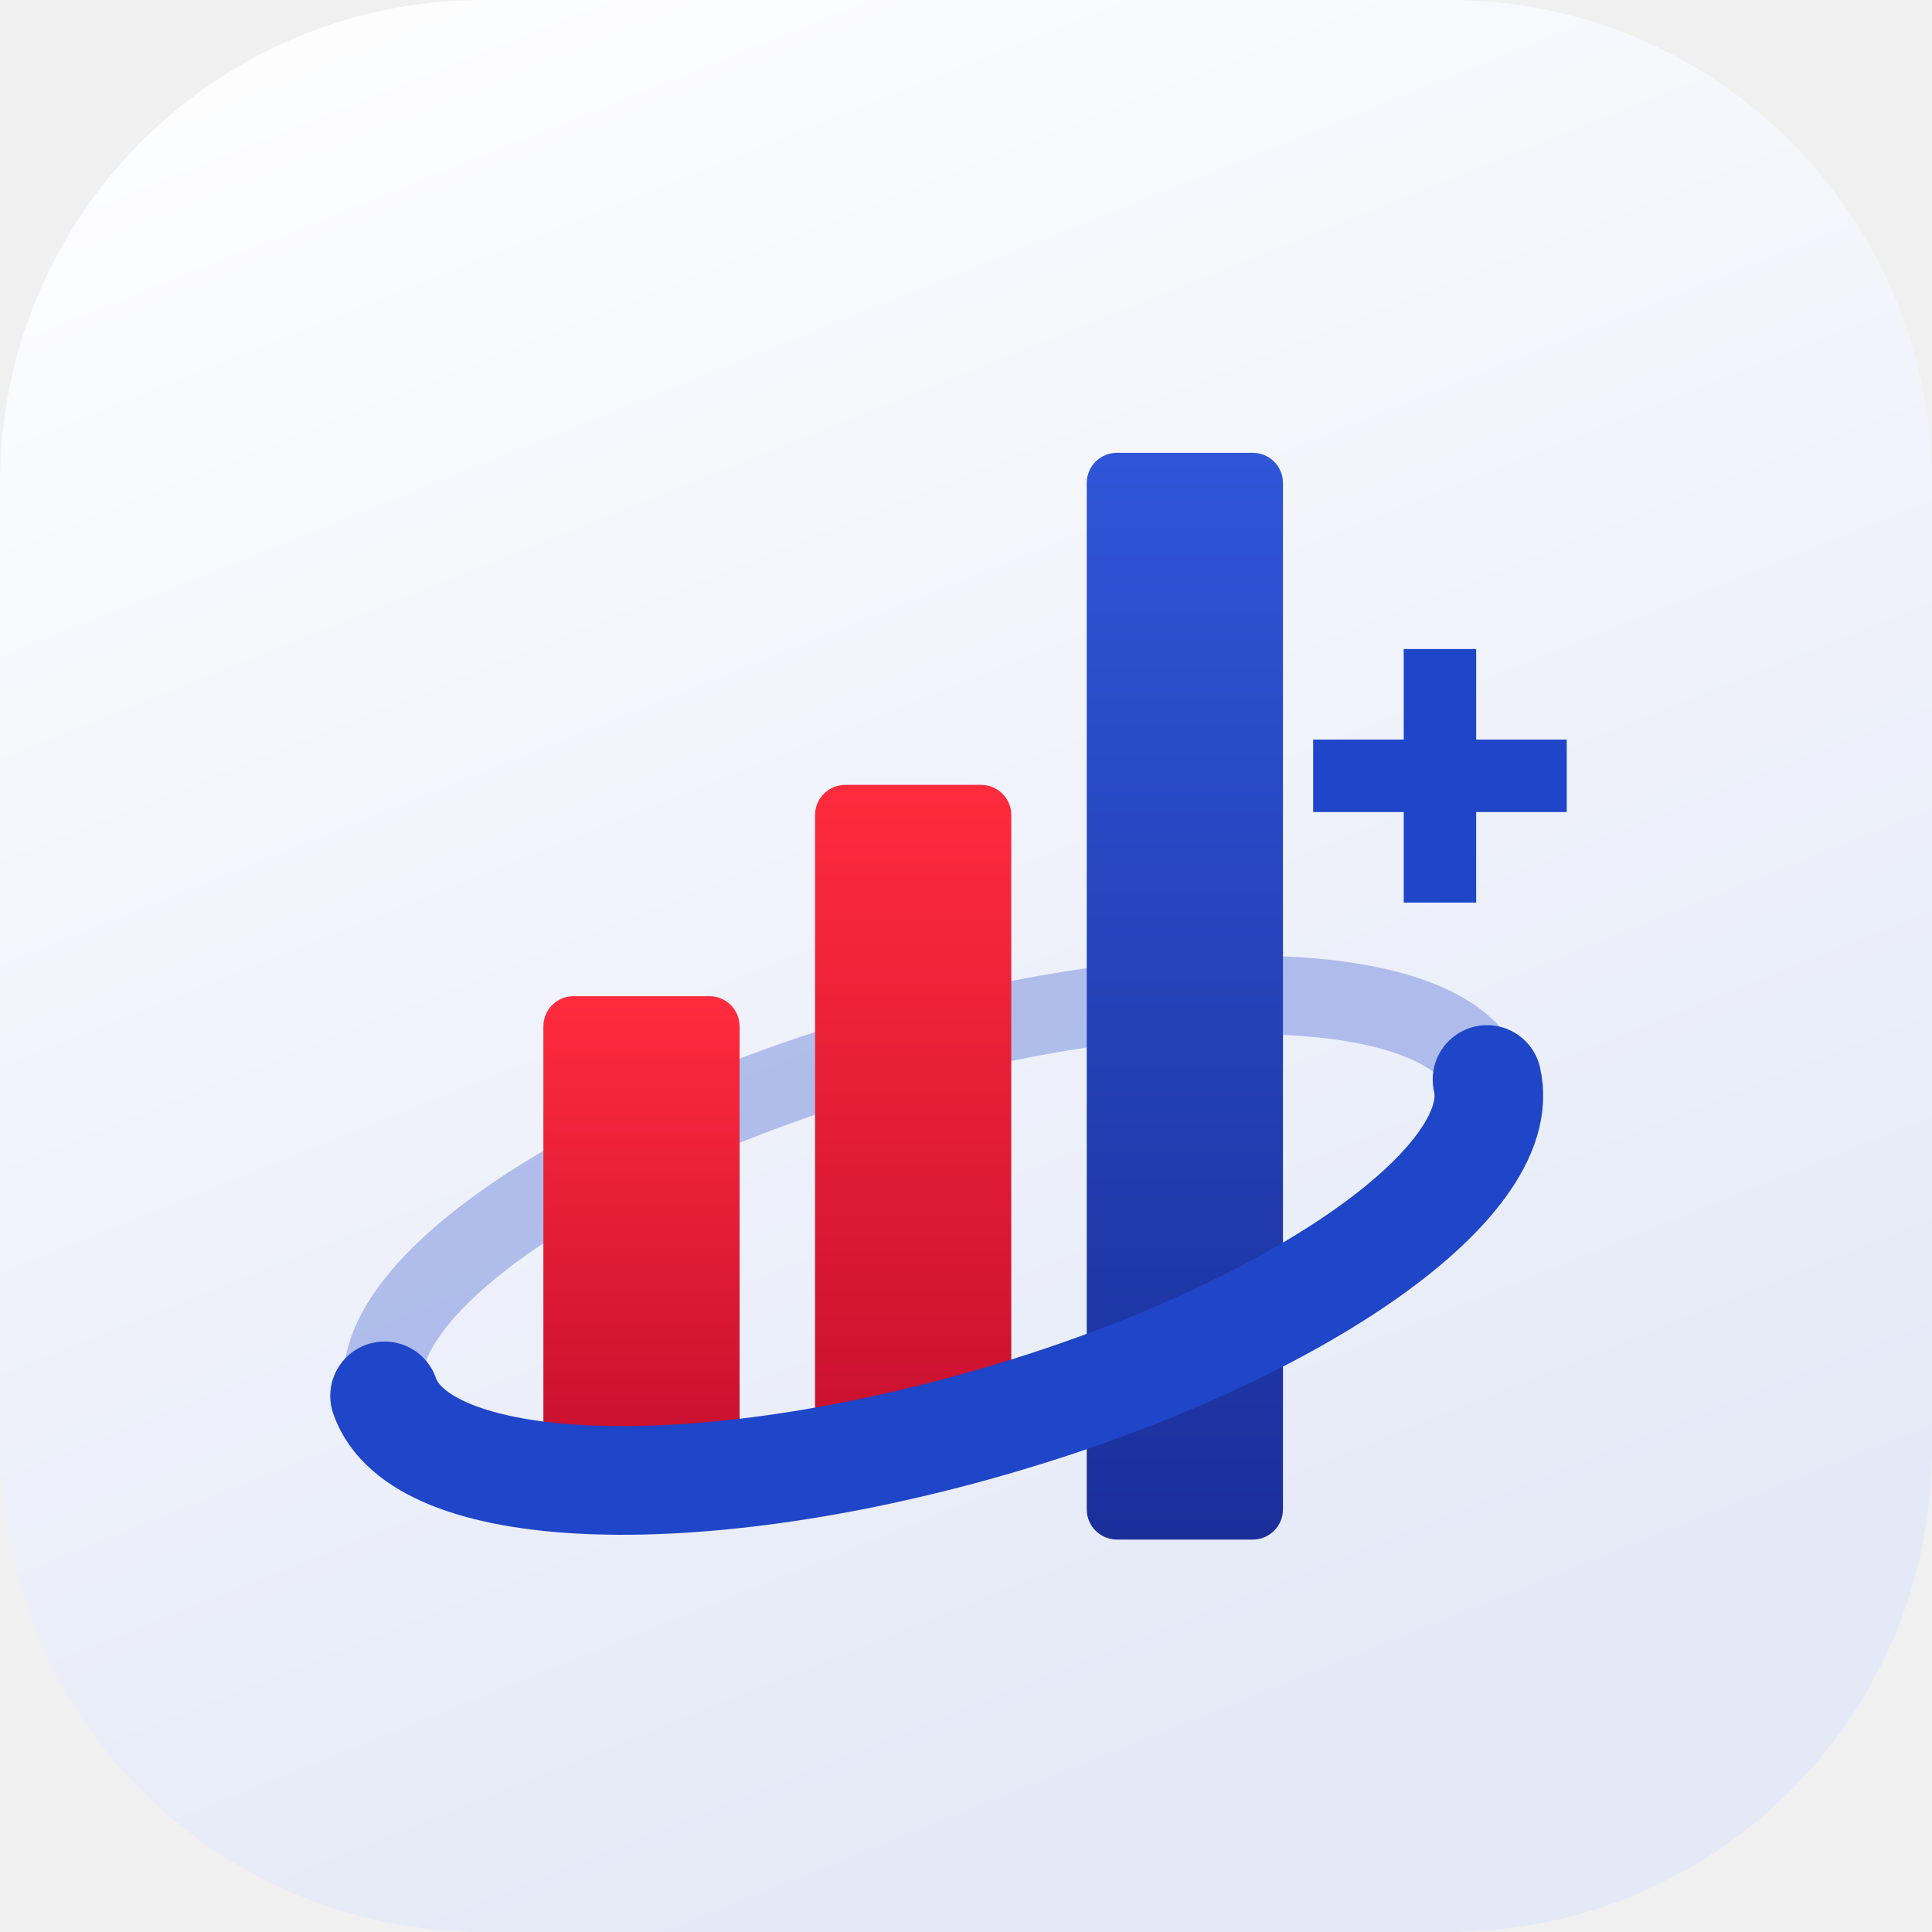
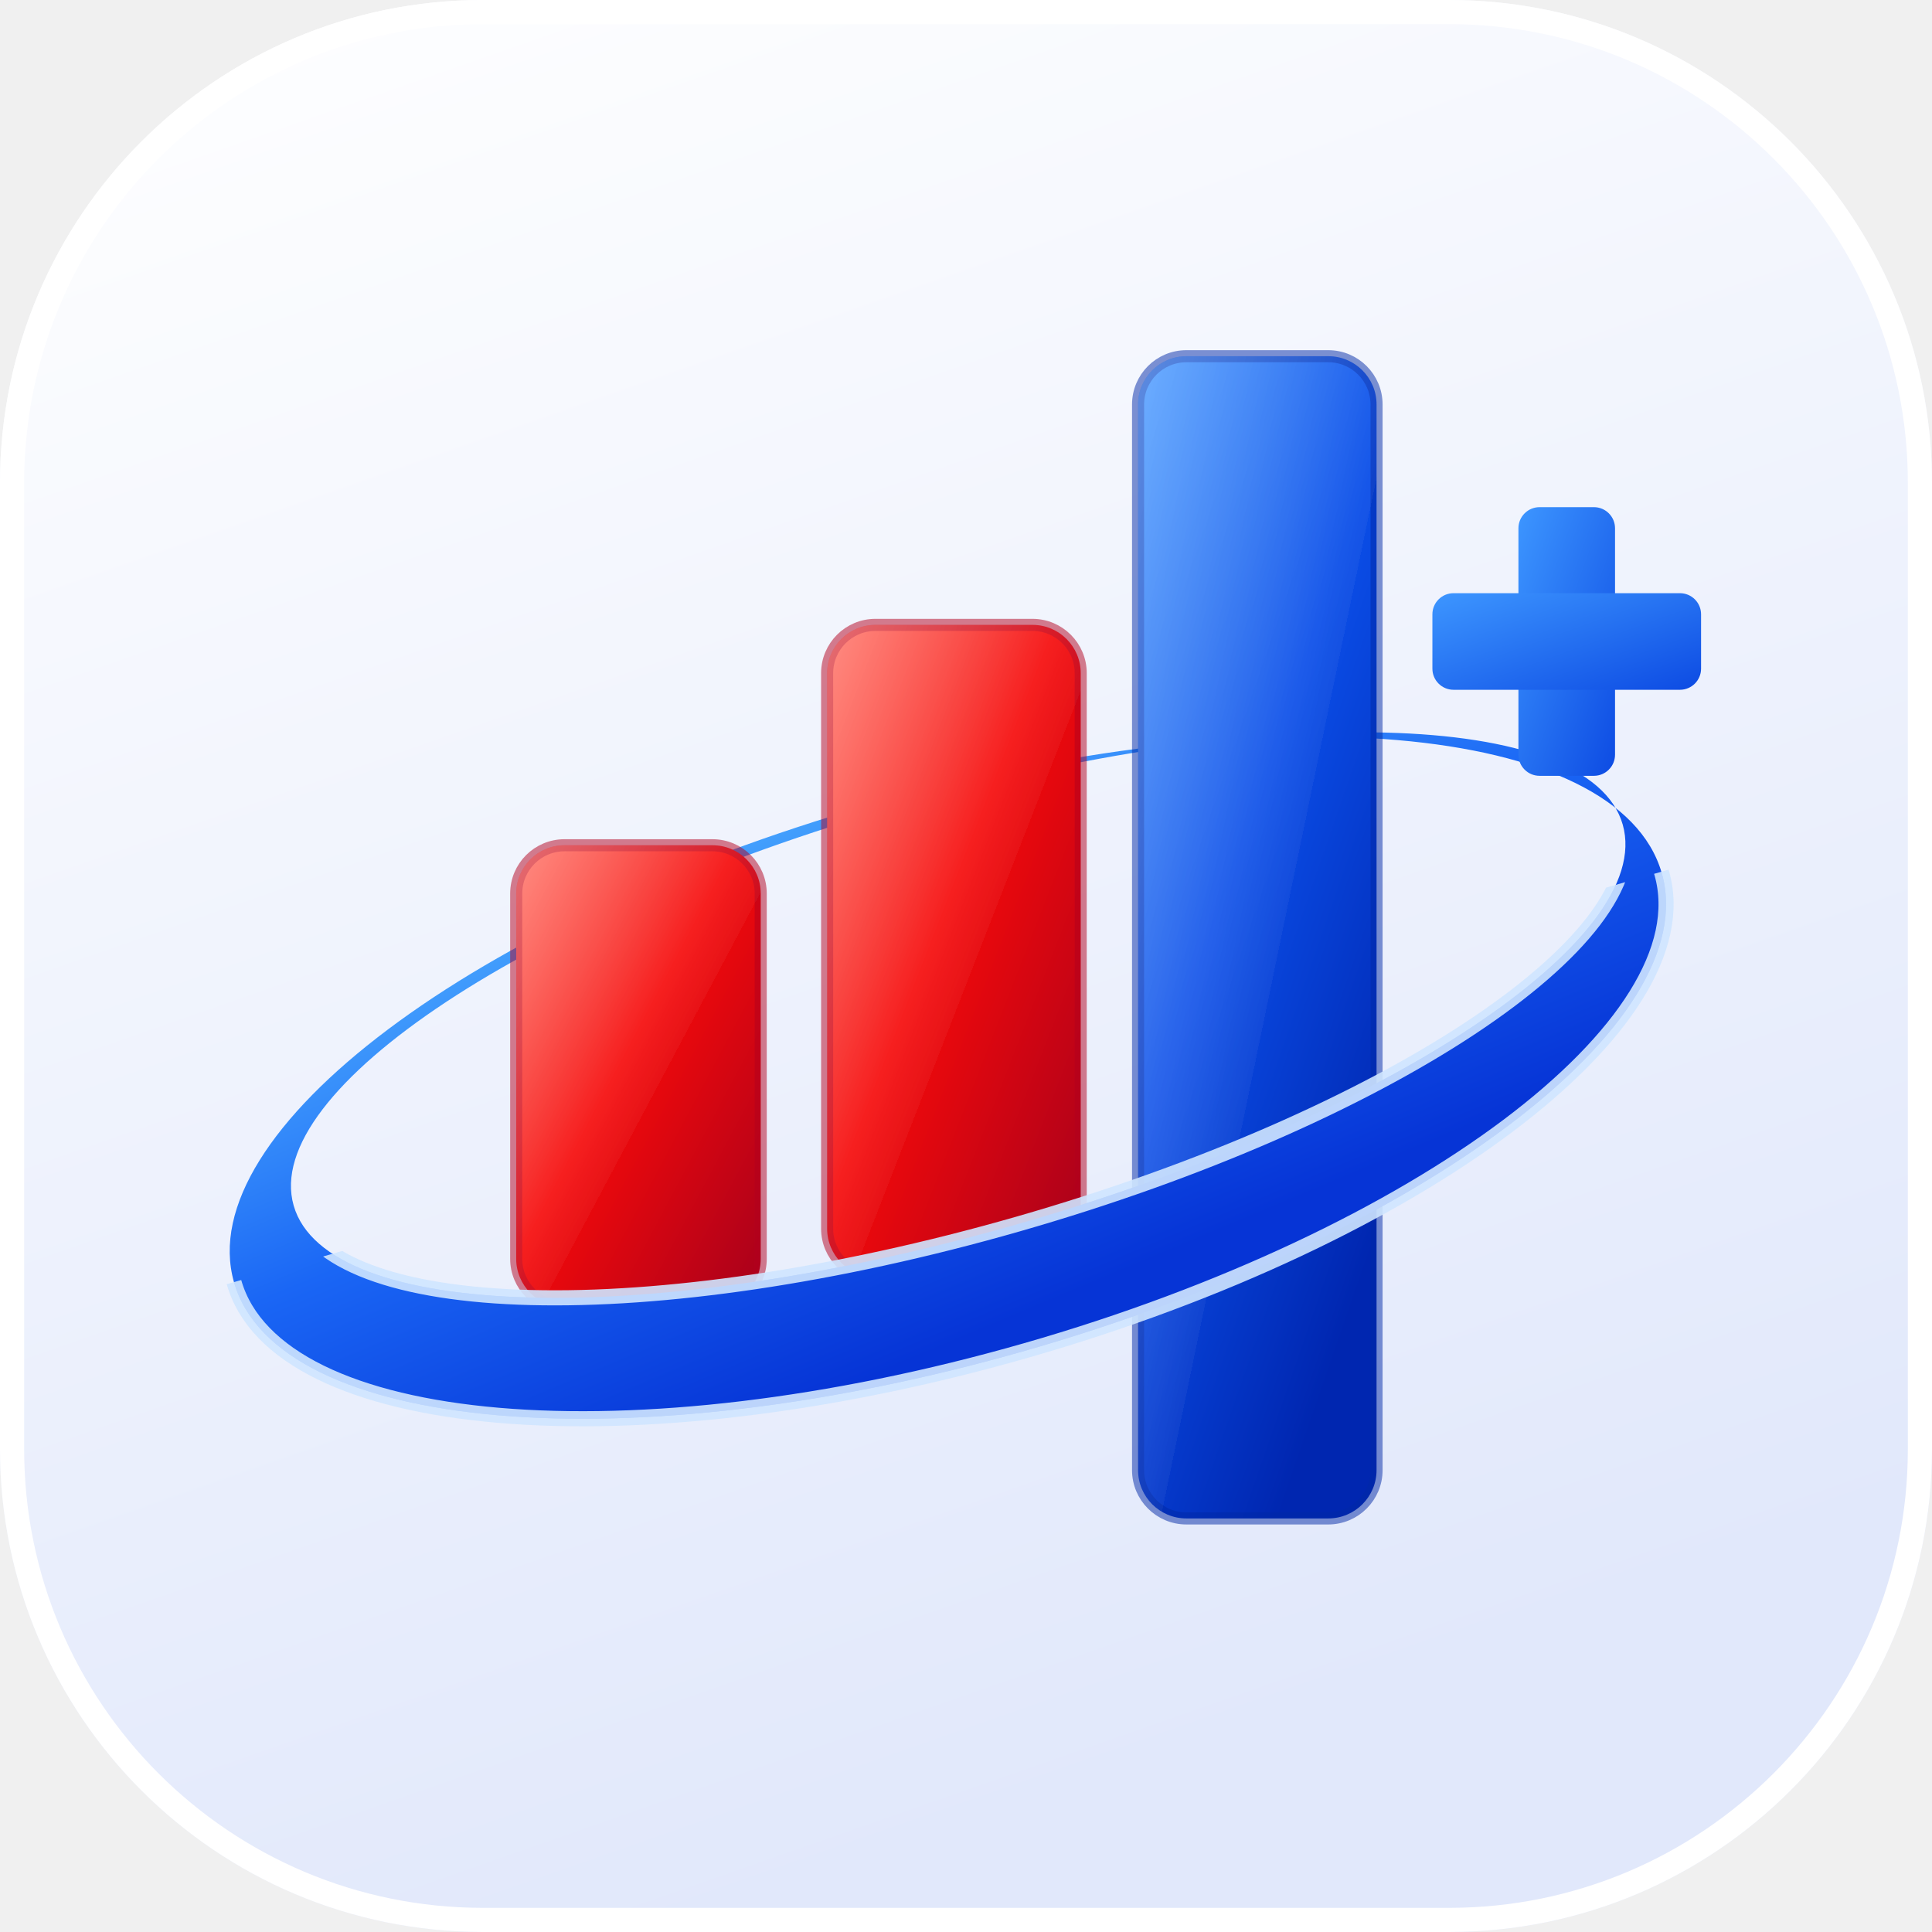
<svg xmlns="http://www.w3.org/2000/svg" viewBox="0 0 64 64">
  <defs>
-     <linearGradient id="t" x1="0" y1="0" x2="0.4" y2="1">
+     <linearGradient id="tile" x1="0" y1="0" x2="0.35" y2="1">
      <stop offset="0" stop-color="#FFFFFF" />
-       <stop offset="1" stop-color="#E4E9F7" />
+       <stop offset="1" stop-color="#E1E8FB" />
    </linearGradient>
-     <linearGradient id="r" x1="0" y1="0" x2="0" y2="1">
-       <stop offset="0" stop-color="#FF2B3D" />
-       <stop offset="1" stop-color="#C8102E" />
+     <linearGradient id="red" x1="0" y1="0" x2="1" y2="1">
+       <stop offset="0" stop-color="#FF5C4D" />
+       <stop offset="0.45" stop-color="#F50A0A" />
+       <stop offset="1" stop-color="#A6001C" />
    </linearGradient>
-     <linearGradient id="b" x1="0" y1="0" x2="0" y2="1">
-       <stop offset="0" stop-color="#2F55D8" />
-       <stop offset="1" stop-color="#1A2F9A" />
+     <linearGradient id="blue" x1="0" y1="0" x2="0.6" y2="1">
+       <stop offset="0" stop-color="#2F8CFF" />
+       <stop offset="0.5" stop-color="#0B4EE8" />
+       <stop offset="1" stop-color="#0026B0" />
    </linearGradient>
+     <linearGradient id="ring" x1="0" y1="0" x2="0.3" y2="1">
+       <stop offset="0" stop-color="#4FB0FF" />
+       <stop offset="0.5" stop-color="#1A66F5" />
+       <stop offset="1" stop-color="#0634D6" />
+     </linearGradient>
+     <linearGradient id="cross" x1="0" y1="0" x2="1" y2="1">
+       <stop offset="0" stop-color="#3D96FF" />
+       <stop offset="1" stop-color="#0D4BE3" />
+     </linearGradient>
+     <linearGradient id="gloss" x1="0" y1="0" x2="1" y2="1">
+       <stop offset="0" stop-color="#fff" stop-opacity="0.3" />
+       <stop offset="0.55" stop-color="#fff" stop-opacity="0.04" />
+       <stop offset="0.55" stop-color="#fff" stop-opacity="0" />
+     </linearGradient>
+     <clipPath id="front">
+       <path d="M0 44.7 L64 26.3 L64 64 L0 64 Z" />
+     </clipPath>
  </defs>
-   <rect width="64" height="64" rx="16" fill="url(#t)" />
-   <path d="M12.74 46.24 A19 6.5 -16 0 1 49.26 35.76" fill="none" stroke="#1F45C8" stroke-opacity="0.3" stroke-width="2.6" stroke-linecap="round" />
-   <rect x="18" y="33" width="6.5" height="15" rx="1" fill="url(#r)" />
-   <rect x="27" y="26" width="6.5" height="22" rx="1" fill="url(#r)" />
-   <rect x="36" y="15" width="6.5" height="36" rx="1" fill="url(#b)" />
-   <path d="M49.26 35.76 A19 6.5 -16 0 1 12.74 46.24" fill="none" stroke="#1F45C8" stroke-width="3.6" stroke-linecap="round" />
-   <path d="M46.5 21.5h2.4v3h3v2.4h-3v3h-2.4v-3h-3v-2.4h3z" fill="#1F45C8" />
+   <rect width="64" height="64" rx="16" fill="url(#tile)" />
+   <rect x="0.4" y="0.4" width="63.2" height="63.2" rx="15.6" fill="none" stroke="#fff" stroke-width="0.8" />
+   <g transform="rotate(-16 31.4 35.7)">
+     <path d="M6.8 35.7a24.6 9.4 0 1 0 49.2 0a24.6 9.4 0 1 0 -49.2 0Z M9.4 33.8a22.9 7.2 0 1 0 45.8 0a22.9 7.2 0 1 0 -45.8 0Z" fill="url(#ring)" fill-rule="evenodd" />
+   </g>
+   <rect x="17.1" y="28" width="8.1" height="15.3" rx="1.6" fill="url(#red)" stroke="#B3001F" stroke-opacity="0.5" stroke-width="0.4" />
+   <rect x="17.1" y="28" width="8.1" height="15.3" rx="1.6" fill="url(#gloss)" />
+   <rect x="27.4" y="20.7" width="8.4" height="21.6" rx="1.6" fill="url(#red)" stroke="#B3001F" stroke-opacity="0.5" stroke-width="0.4" />
+   <rect x="27.4" y="20.7" width="8.4" height="21.6" rx="1.6" fill="url(#gloss)" />
+   <rect x="37.7" y="11.8" width="7.9" height="38.5" rx="1.6" fill="url(#blue)" stroke="#0028A6" stroke-opacity="0.5" stroke-width="0.4" />
+   <rect x="37.7" y="11.8" width="7.9" height="38.5" rx="1.6" fill="url(#gloss)" />
+   <g clip-path="url(#front)">
+     <g transform="rotate(-16 31.4 35.7)">
+       <path d="M6.8 35.7a24.6 9.4 0 1 0 49.2 0a24.6 9.4 0 1 0 -49.2 0Z M9.4 33.8a22.9 7.2 0 1 0 45.8 0a22.9 7.2 0 1 0 -45.8 0Z" fill="url(#ring)" fill-rule="evenodd" stroke="#CFE6FF" stroke-opacity="0.9" stroke-width="0.5" />
+     </g>
+   </g>
+   <g fill="url(#cross)">
+     <rect x="50.3" y="16.8" width="3.2" height="8.9" rx="0.7" />
+     <rect x="47.45" y="19.65" width="8.9" height="3.2" rx="0.7" />
+   </g>
</svg>
